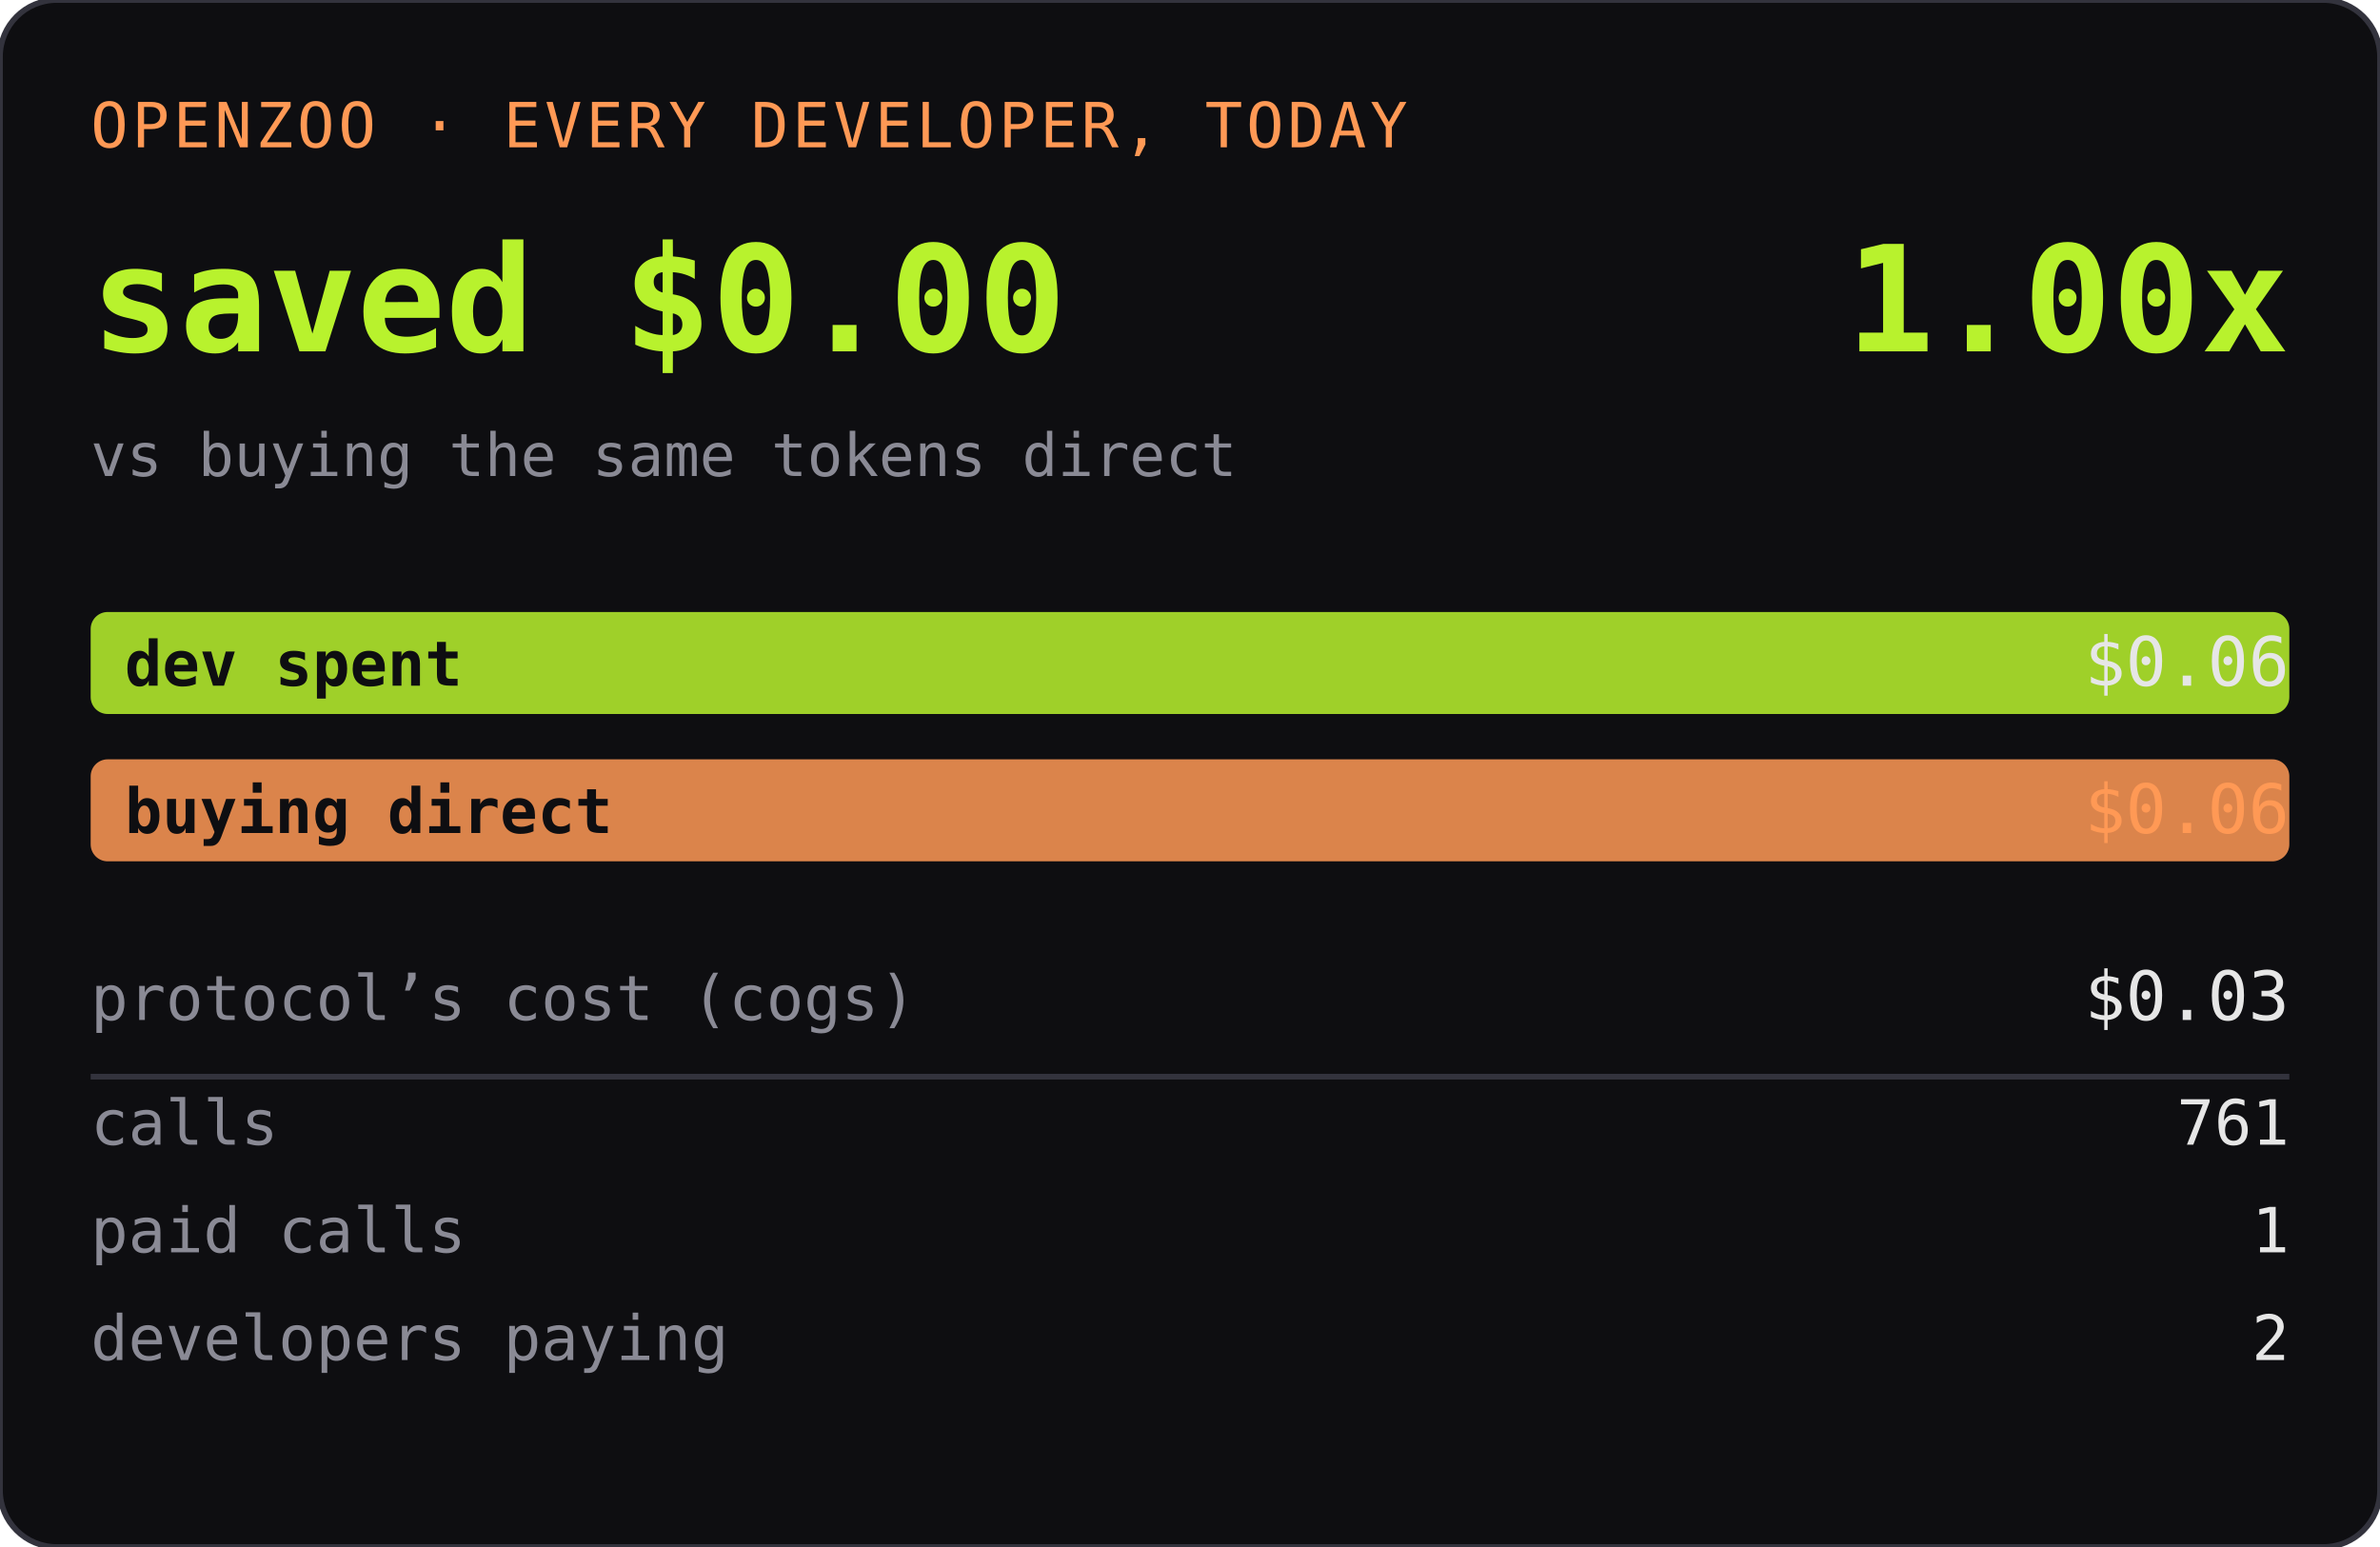
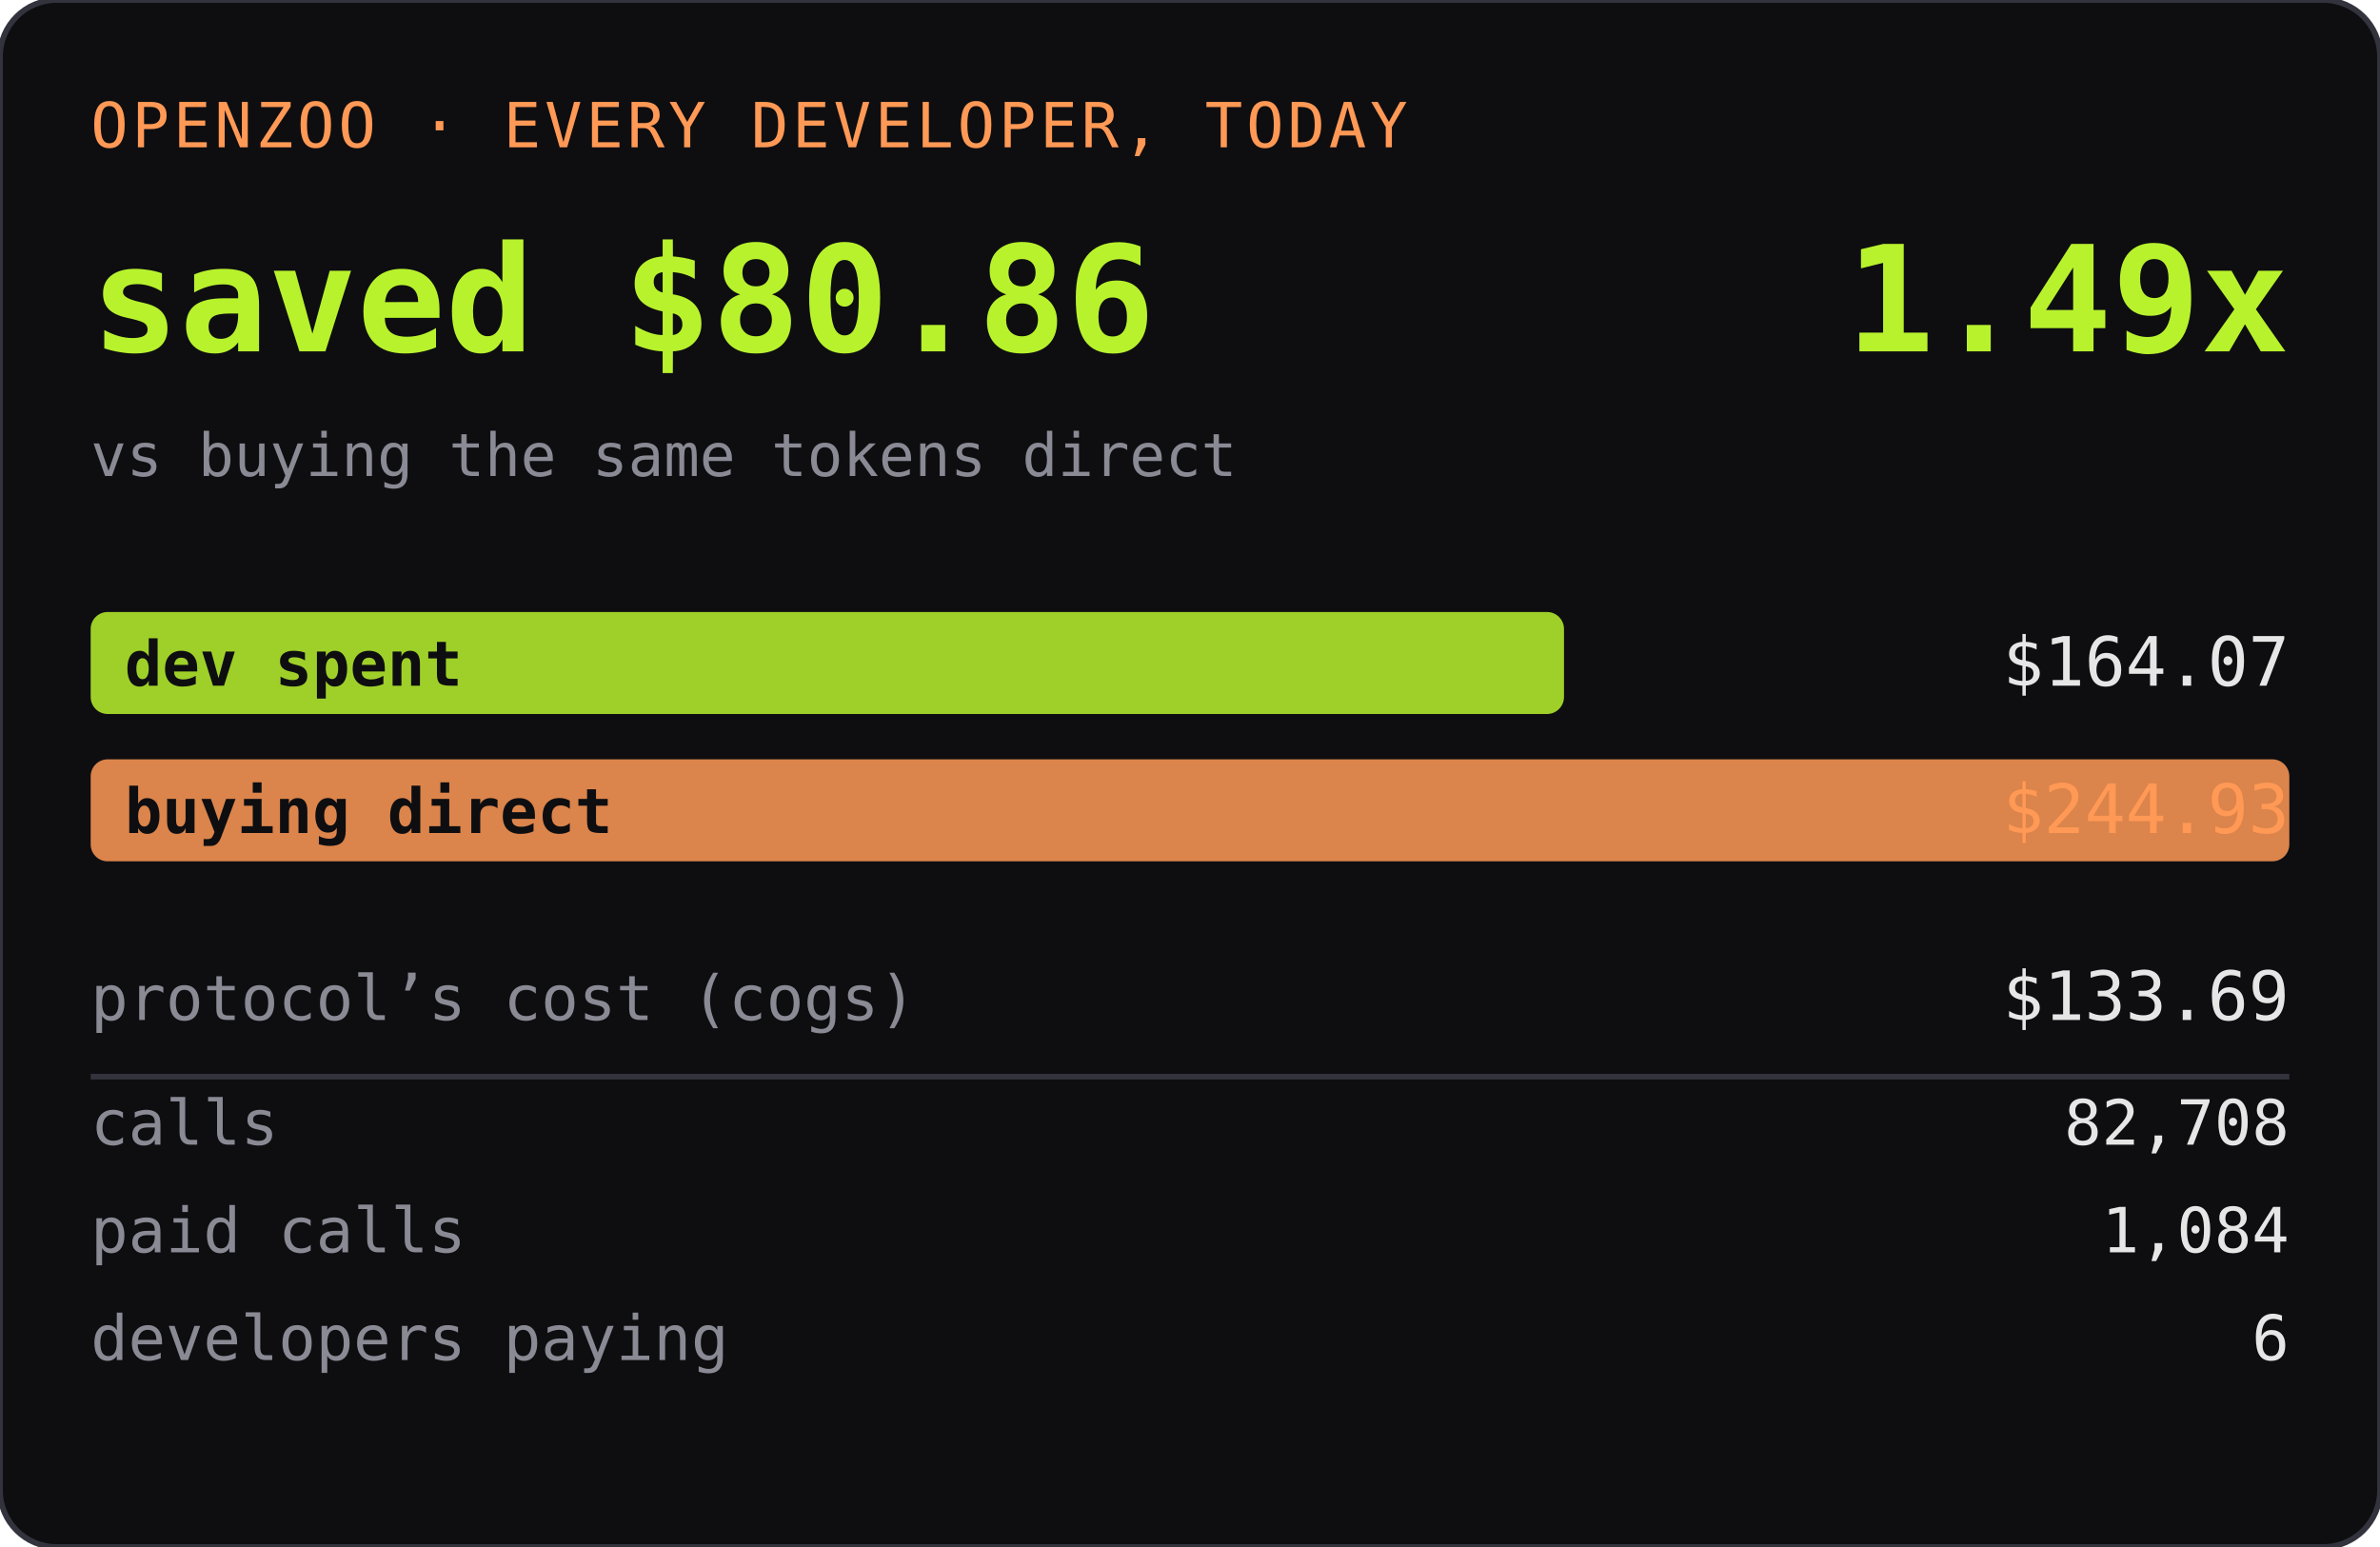
<svg xmlns="http://www.w3.org/2000/svg" width="420" height="273" role="img" aria-label="OPENZOO · EVERY DEVELOPER, TODAY">
  <rect width="420" height="273" rx="10" fill="#0e0e11" />
  <rect width="420" height="273" rx="10" fill="none" stroke="#33333d" />
  <text x="16" y="26" font-family="ui-monospace,SFMono-Regular,Menlo,monospace" font-size="11" fill="#ff9955" letter-spacing="0.06em">OPENZOO · EVERY DEVELOPER, TODAY</text>
-   <text x="16" y="62" font-family="ui-monospace,SFMono-Regular,Menlo,monospace" font-size="26" font-weight="600" fill="#b8f22d">saved $0.00</text>
-   <text x="404" y="62" text-anchor="end" font-family="ui-monospace,SFMono-Regular,Menlo,monospace" font-size="26" font-weight="600" fill="#b8f22d">1.00x</text>
+   <text x="16" y="62" font-family="ui-monospace,SFMono-Regular,Menlo,monospace" font-size="26" font-weight="600" fill="#b8f22d">saved $80.86</text>
+   <text x="404" y="62" text-anchor="end" font-family="ui-monospace,SFMono-Regular,Menlo,monospace" font-size="26" font-weight="600" fill="#b8f22d">1.49x</text>
  <text x="16" y="84" font-family="ui-monospace,SFMono-Regular,Menlo,monospace" font-size="10.5" fill="#8a8a95">vs buying the same tokens direct</text>
-   <rect x="16" y="108" width="388" height="18" rx="3" fill="#b8f22d" opacity="0.85" />
+   <rect x="16" y="108" width="260" height="18" rx="3" fill="#b8f22d" opacity="0.85" />
  <text x="22" y="121" font-family="ui-monospace,SFMono-Regular,Menlo,monospace" font-size="11" fill="#0e0e11" font-weight="600">dev spent</text>
-   <text x="404" y="121" text-anchor="end" font-family="ui-monospace,SFMono-Regular,Menlo,monospace" font-size="12" fill="#e6e6e6">$0.06</text>
+   <text x="404" y="121" text-anchor="end" font-family="ui-monospace,SFMono-Regular,Menlo,monospace" font-size="12" fill="#e6e6e6">$164.07</text>
  <rect x="16" y="134" width="388" height="18" rx="3" fill="#ff9955" opacity="0.85" />
  <text x="22" y="147" font-family="ui-monospace,SFMono-Regular,Menlo,monospace" font-size="11" fill="#0e0e11" font-weight="600">buying direct</text>
-   <text x="404" y="147" text-anchor="end" font-family="ui-monospace,SFMono-Regular,Menlo,monospace" font-size="12" fill="#ff9955">$0.06</text>
+   <text x="404" y="147" text-anchor="end" font-family="ui-monospace,SFMono-Regular,Menlo,monospace" font-size="12" fill="#ff9955">$244.93</text>
  <text x="16" y="180" font-family="ui-monospace,SFMono-Regular,Menlo,monospace" font-size="11" fill="#8a8a95">protocol’s cost (cogs)</text>
-   <text x="404" y="180" text-anchor="end" font-family="ui-monospace,SFMono-Regular,Menlo,monospace" font-size="12" fill="#e6e6e6">$0.03</text>
+   <text x="404" y="180" text-anchor="end" font-family="ui-monospace,SFMono-Regular,Menlo,monospace" font-size="12" fill="#e6e6e6">$133.69</text>
  <line x1="16" y1="190" x2="404" y2="190" stroke="#33333d" />
  <text x="16" y="202" font-family="ui-monospace,SFMono-Regular,Menlo,monospace" font-size="11" fill="#8a8a95">calls</text>
-   <text x="404" y="202" text-anchor="end" font-family="ui-monospace,SFMono-Regular,Menlo,monospace" font-size="11" fill="#e6e6e6">761</text>
+   <text x="404" y="202" text-anchor="end" font-family="ui-monospace,SFMono-Regular,Menlo,monospace" font-size="11" fill="#e6e6e6">82,708</text>
  <text x="16" y="221" font-family="ui-monospace,SFMono-Regular,Menlo,monospace" font-size="11" fill="#8a8a95">paid calls</text>
-   <text x="404" y="221" text-anchor="end" font-family="ui-monospace,SFMono-Regular,Menlo,monospace" font-size="11" fill="#e6e6e6">1</text>
+   <text x="404" y="221" text-anchor="end" font-family="ui-monospace,SFMono-Regular,Menlo,monospace" font-size="11" fill="#e6e6e6">1,084</text>
  <text x="16" y="240" font-family="ui-monospace,SFMono-Regular,Menlo,monospace" font-size="11" fill="#8a8a95">developers paying</text>
-   <text x="404" y="240" text-anchor="end" font-family="ui-monospace,SFMono-Regular,Menlo,monospace" font-size="11" fill="#e6e6e6">2</text>
+   <text x="404" y="240" text-anchor="end" font-family="ui-monospace,SFMono-Regular,Menlo,monospace" font-size="11" fill="#e6e6e6">6</text>
</svg>
